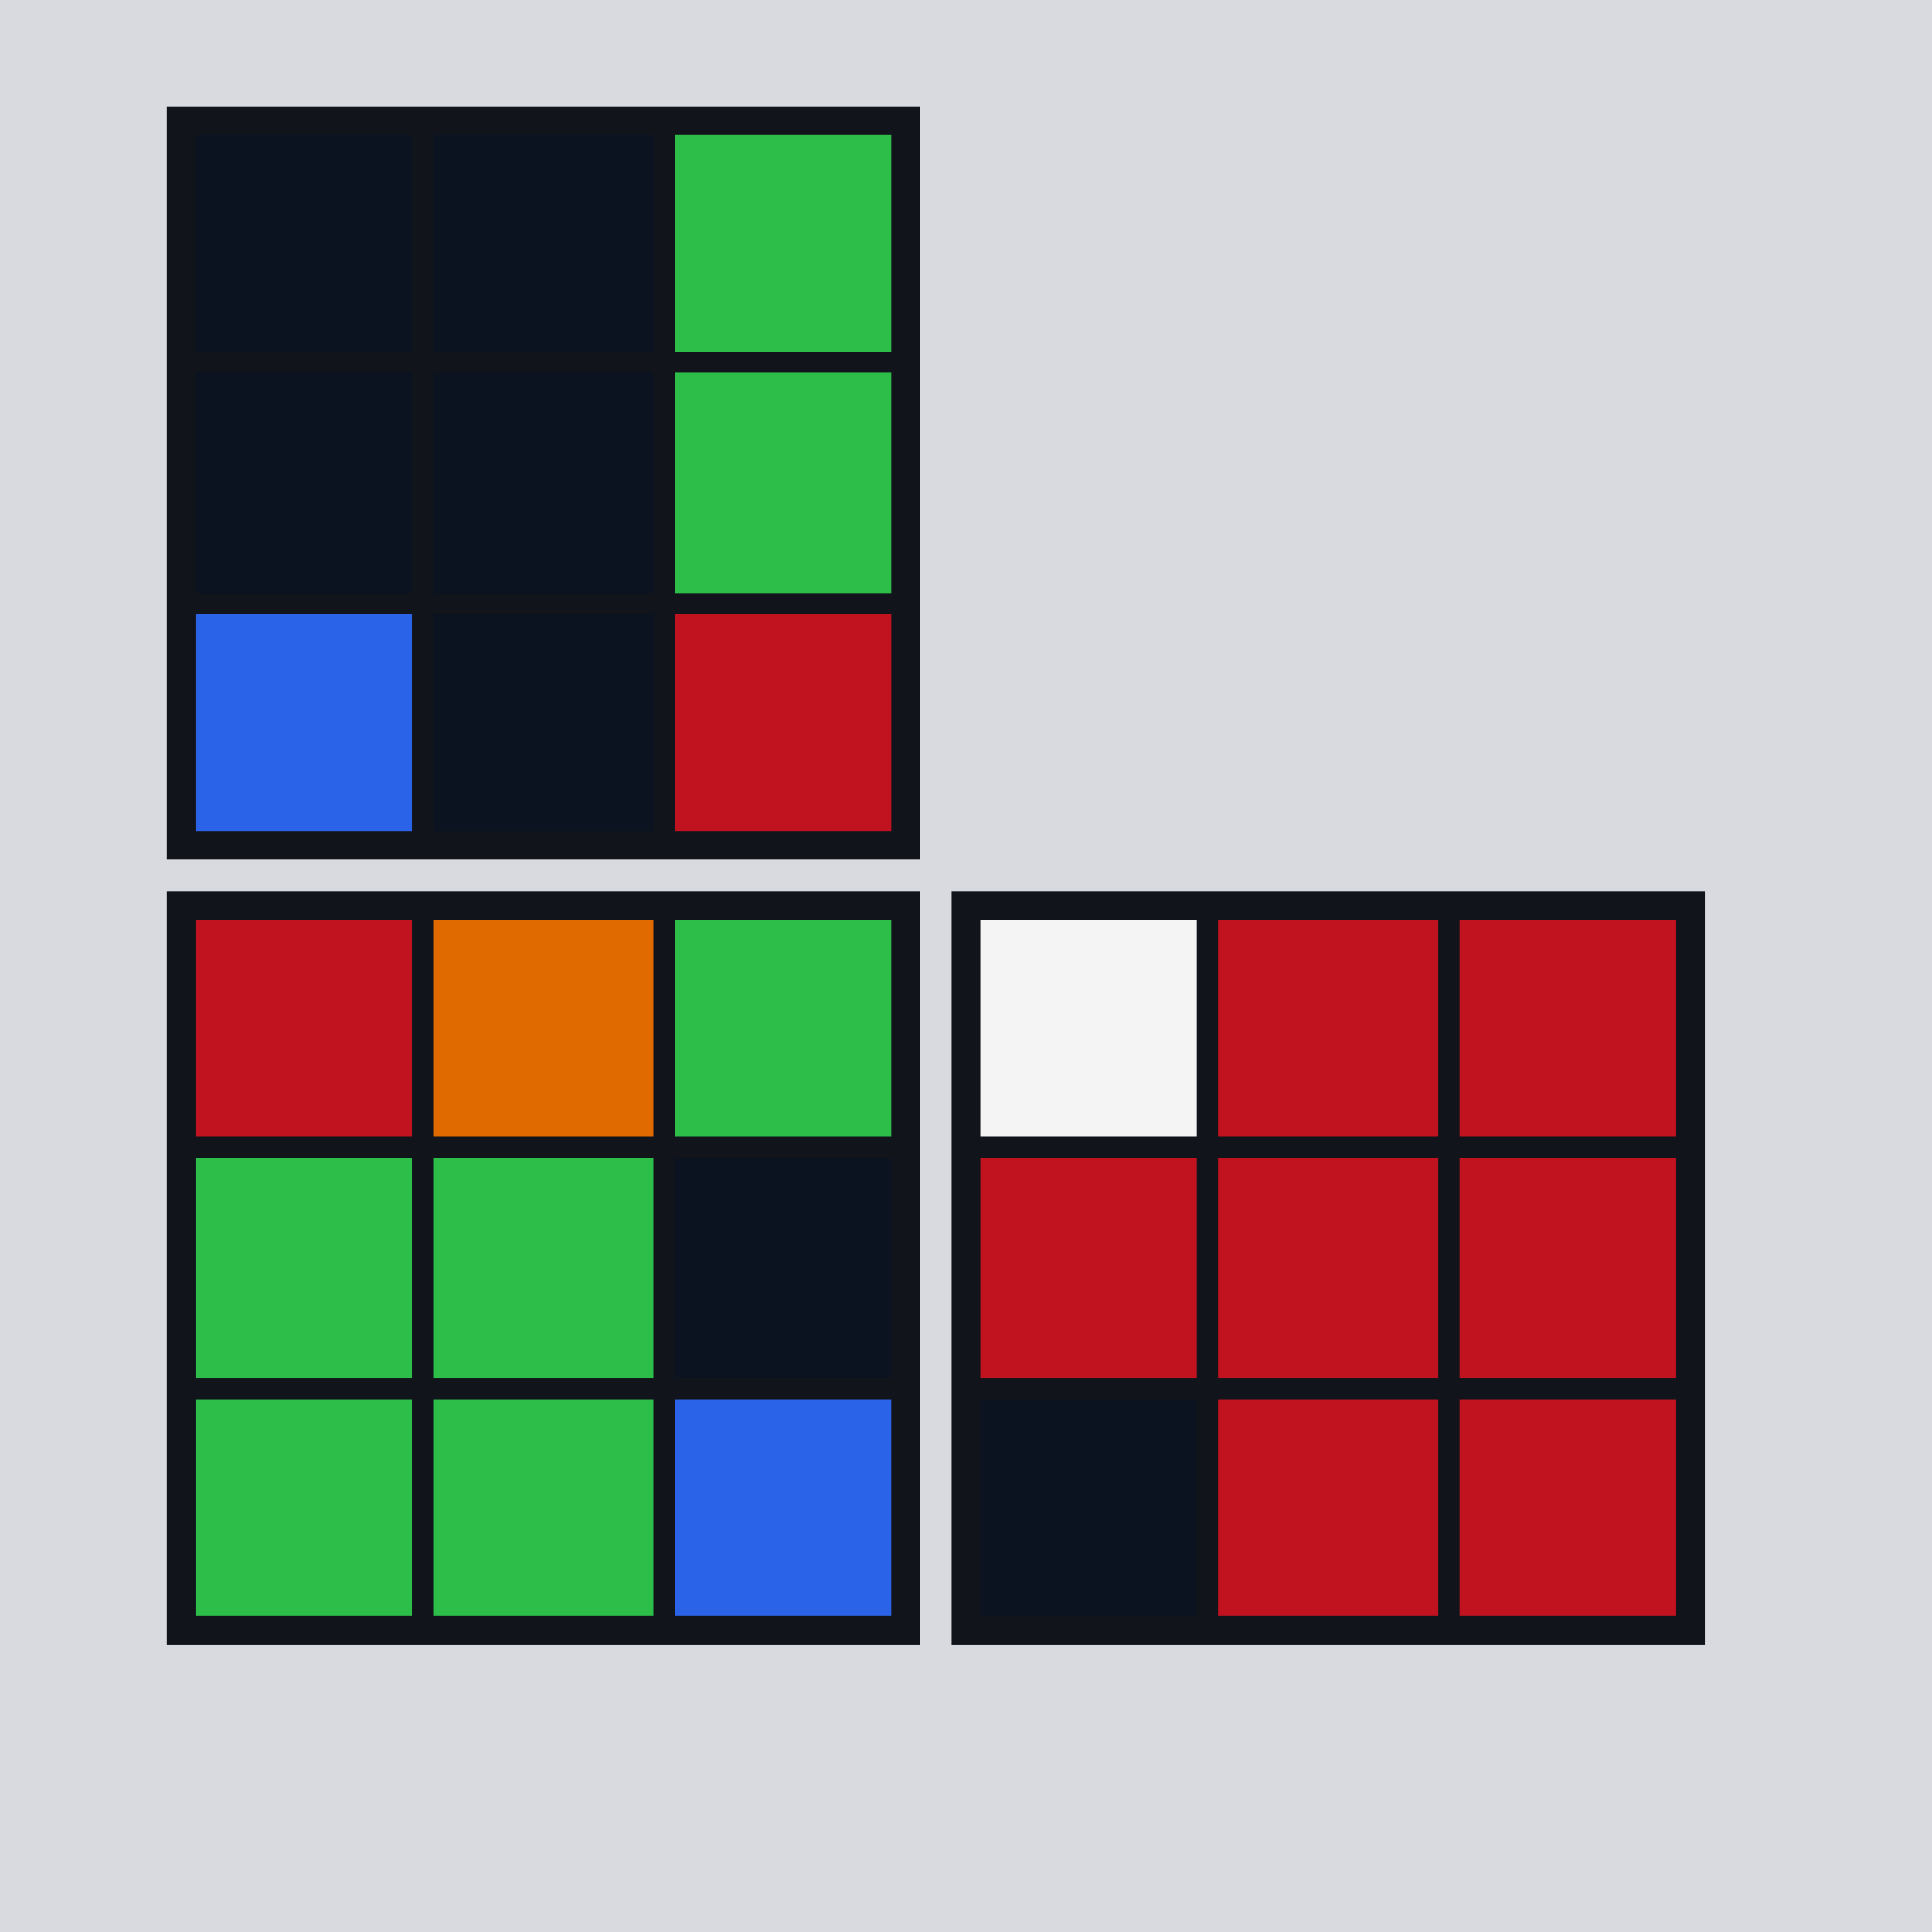
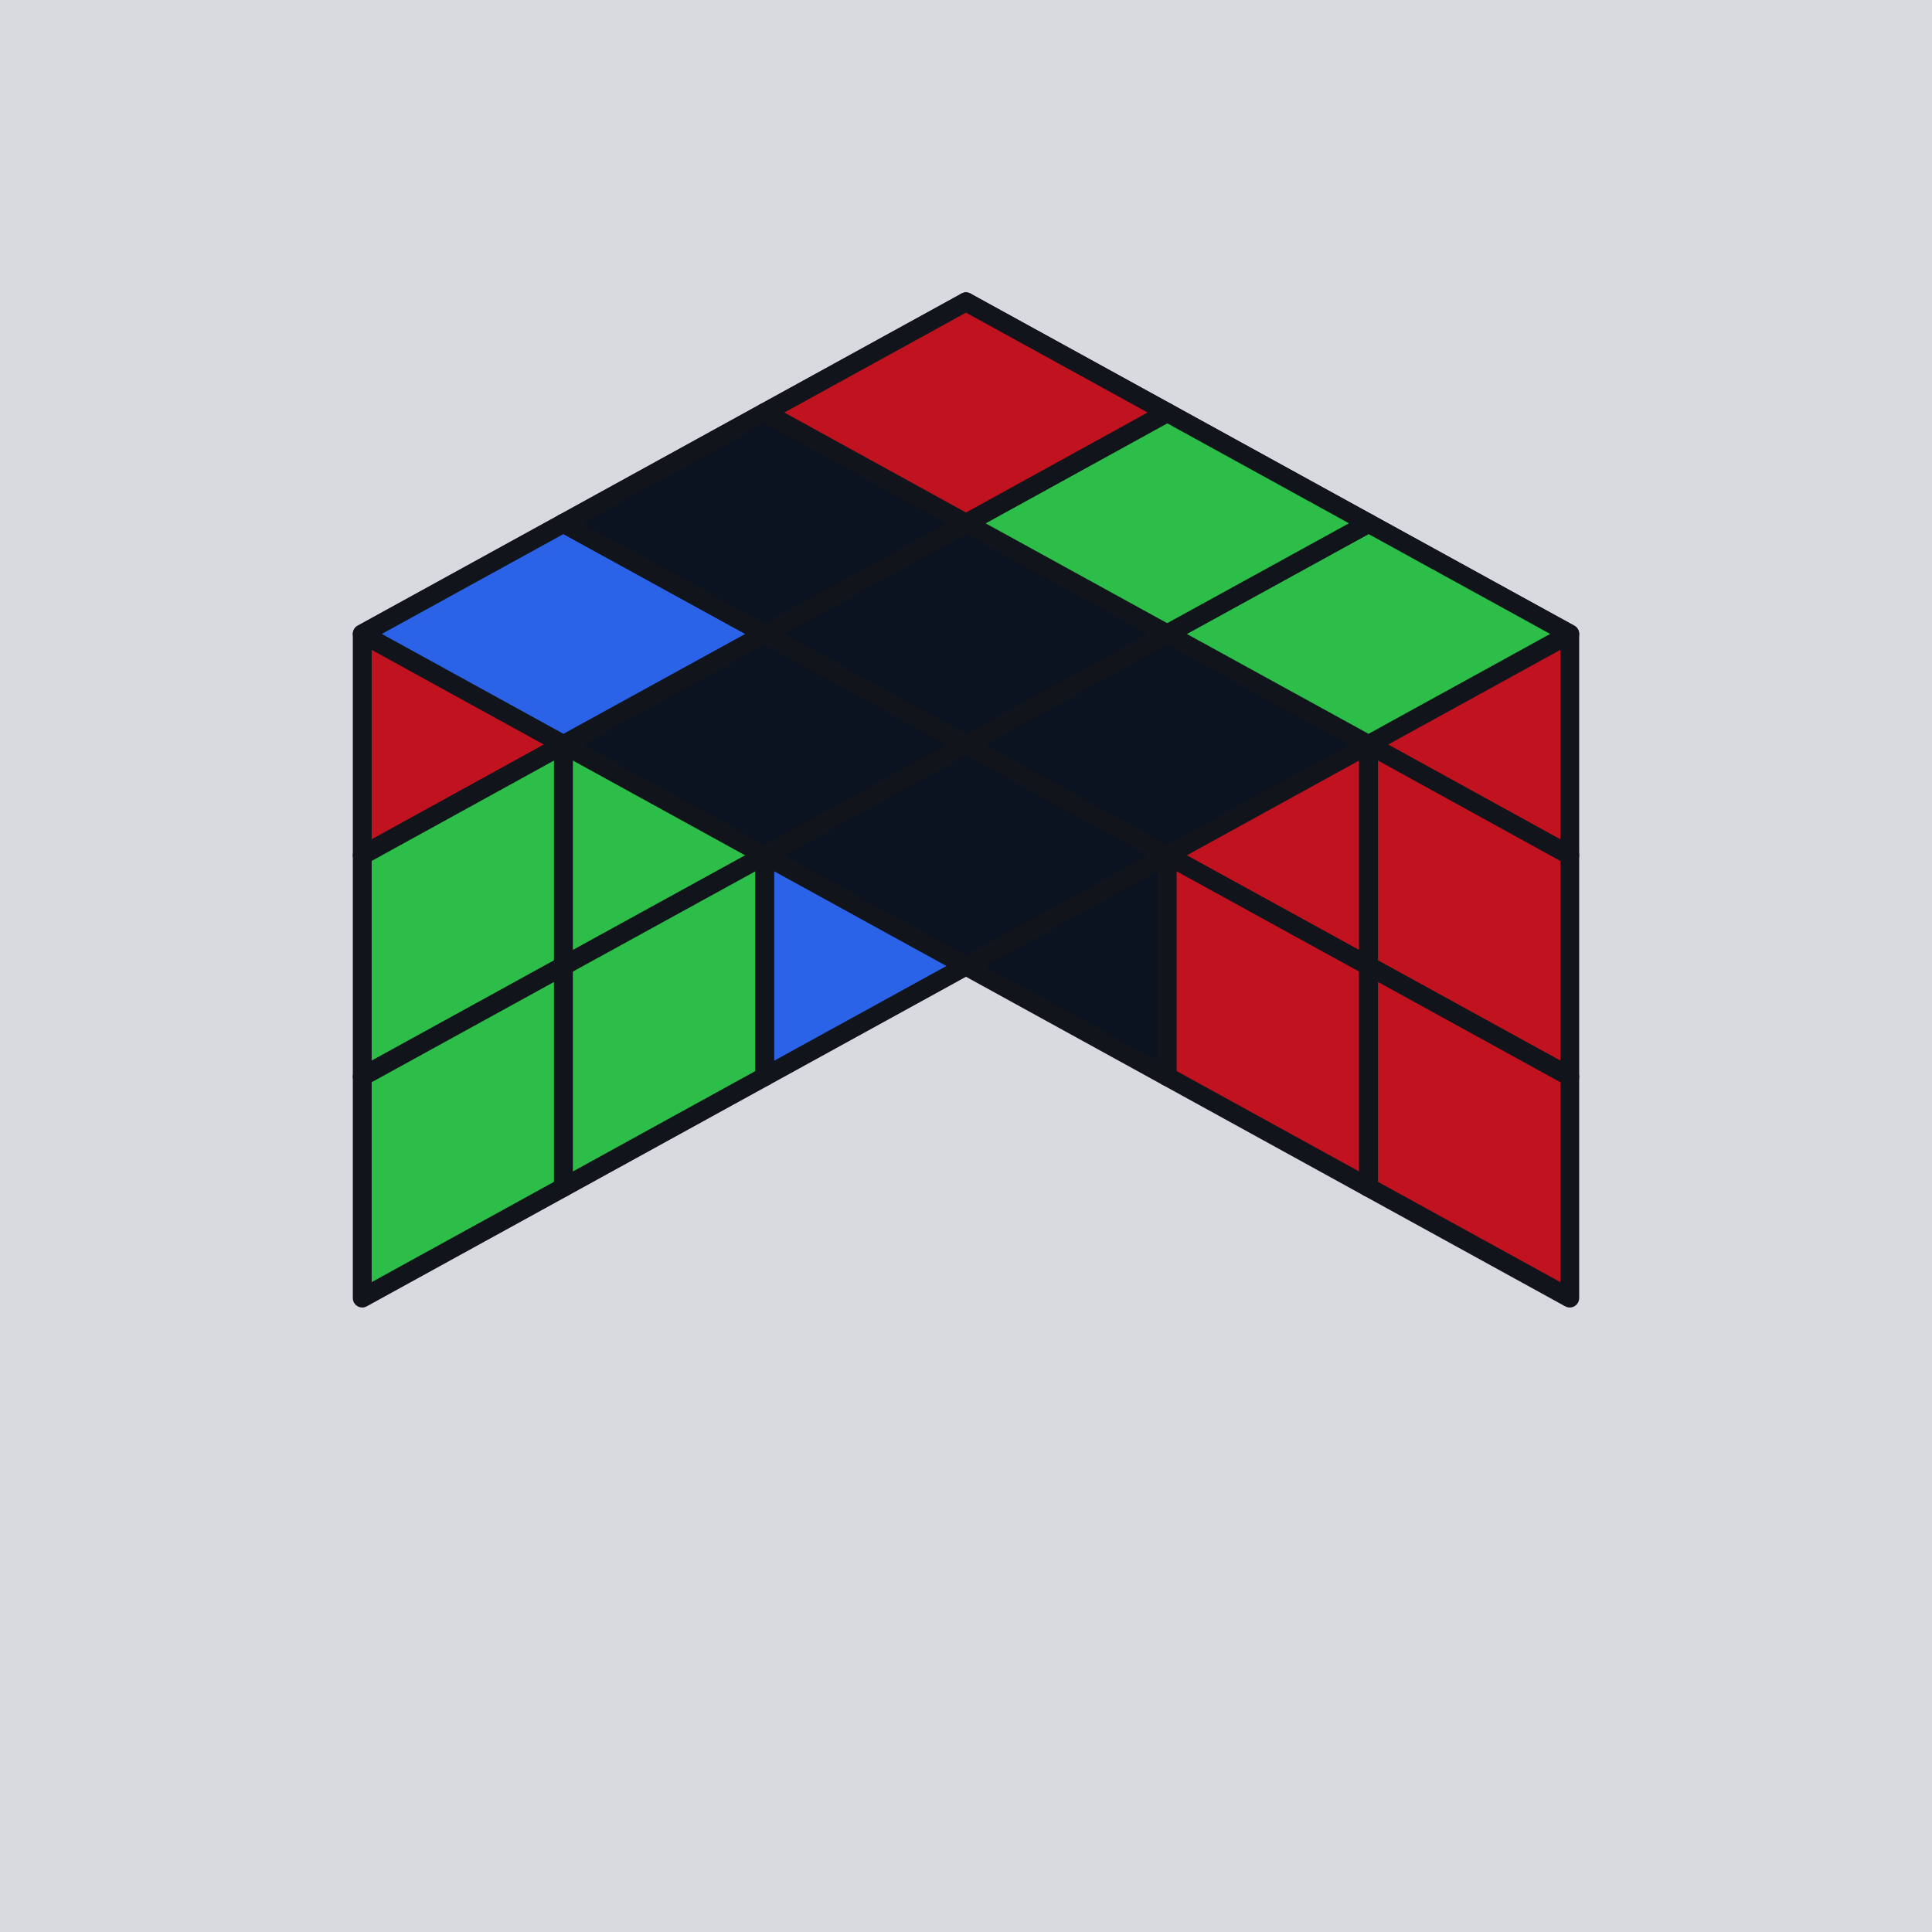
<svg xmlns="http://www.w3.org/2000/svg" viewBox="0 0 128 128">
  <rect x="0" y="0" width="128" height="128" fill="#D8DADF" />
-   <rect x="12" y="8" width="16" height="16" fill="#0B1220" stroke="#11151B" stroke-width="1.4" />
-   <rect x="28" y="8" width="16" height="16" fill="#0B1220" stroke="#11151B" stroke-width="1.4" />
-   <rect x="44" y="8" width="16" height="16" fill="#2DBE4A" stroke="#11151B" stroke-width="1.4" />
-   <rect x="12" y="24" width="16" height="16" fill="#0B1220" stroke="#11151B" stroke-width="1.4" />
-   <rect x="28" y="24" width="16" height="16" fill="#0B1220" stroke="#11151B" stroke-width="1.4" />
-   <rect x="44" y="24" width="16" height="16" fill="#2DBE4A" stroke="#11151B" stroke-width="1.4" />
-   <rect x="12" y="40" width="16" height="16" fill="#2B63E8" stroke="#11151B" stroke-width="1.4" />
-   <rect x="28" y="40" width="16" height="16" fill="#0B1220" stroke="#11151B" stroke-width="1.4" />
-   <rect x="44" y="40" width="16" height="16" fill="#C1121F" stroke="#11151B" stroke-width="1.4" />
-   <rect x="12" y="8" width="48" height="48" fill="none" stroke="#11151B" stroke-width="1.9" />
-   <rect x="12" y="60" width="16" height="16" fill="#C1121F" stroke="#11151B" stroke-width="1.4" />
-   <rect x="28" y="60" width="16" height="16" fill="#E06A00" stroke="#11151B" stroke-width="1.4" />
-   <rect x="44" y="60" width="16" height="16" fill="#2DBE4A" stroke="#11151B" stroke-width="1.4" />
-   <rect x="12" y="76" width="16" height="16" fill="#2DBE4A" stroke="#11151B" stroke-width="1.4" />
-   <rect x="28" y="76" width="16" height="16" fill="#2DBE4A" stroke="#11151B" stroke-width="1.4" />
-   <rect x="44" y="76" width="16" height="16" fill="#0B1220" stroke="#11151B" stroke-width="1.4" />
-   <rect x="12" y="92" width="16" height="16" fill="#2DBE4A" stroke="#11151B" stroke-width="1.4" />
-   <rect x="28" y="92" width="16" height="16" fill="#2DBE4A" stroke="#11151B" stroke-width="1.4" />
-   <rect x="44" y="92" width="16" height="16" fill="#2B63E8" stroke="#11151B" stroke-width="1.4" />
-   <rect x="12" y="60" width="48" height="48" fill="none" stroke="#11151B" stroke-width="1.9" />
-   <rect x="64" y="60" width="16" height="16" fill="#F4F4F4" stroke="#11151B" stroke-width="1.4" />
-   <rect x="80" y="60" width="16" height="16" fill="#C1121F" stroke="#11151B" stroke-width="1.4" />
-   <rect x="96" y="60" width="16" height="16" fill="#C1121F" stroke="#11151B" stroke-width="1.4" />
-   <rect x="64" y="76" width="16" height="16" fill="#C1121F" stroke="#11151B" stroke-width="1.4" />
-   <rect x="80" y="76" width="16" height="16" fill="#C1121F" stroke="#11151B" stroke-width="1.4" />
-   <rect x="96" y="76" width="16" height="16" fill="#C1121F" stroke="#11151B" stroke-width="1.4" />
-   <rect x="64" y="92" width="16" height="16" fill="#0B1220" stroke="#11151B" stroke-width="1.4" />
-   <rect x="80" y="92" width="16" height="16" fill="#C1121F" stroke="#11151B" stroke-width="1.4" />
-   <rect x="96" y="92" width="16" height="16" fill="#C1121F" stroke="#11151B" stroke-width="1.4" />
-   <rect x="64" y="60" width="48" height="48" fill="none" stroke="#11151B" stroke-width="1.9" />
+   <polygon points="24.00,42.00 37.33,34.67 37.33,49.33 24.00,56.67" fill="#C1121F" stroke="#11151B" stroke-width="1.25" stroke-linejoin="round" />
+   <polygon points="37.33,34.67 50.67,27.33 50.67,42.00 37.33,49.33" fill="#E06A00" stroke="#11151B" stroke-width="1.25" stroke-linejoin="round" />
+   <polygon points="50.67,27.33 64.00,20.00 64.00,34.67 50.67,42.00" fill="#2DBE4A" stroke="#11151B" stroke-width="1.25" stroke-linejoin="round" />
+   <polygon points="24.00,56.67 37.33,49.33 37.33,64.00 24.00,71.33" fill="#2DBE4A" stroke="#11151B" stroke-width="1.25" stroke-linejoin="round" />
+   <polygon points="37.33,49.33 50.67,42.00 50.67,56.67 37.33,64.00" fill="#2DBE4A" stroke="#11151B" stroke-width="1.25" stroke-linejoin="round" />
+   <polygon points="50.67,42.00 64.00,34.67 64.00,49.33 50.67,56.67" fill="#0B1220" stroke="#11151B" stroke-width="1.25" stroke-linejoin="round" />
+   <polygon points="24.00,71.33 37.33,64.00 37.33,78.67 24.00,86.00" fill="#2DBE4A" stroke="#11151B" stroke-width="1.25" stroke-linejoin="round" />
+   <polygon points="37.33,64.00 50.67,56.67 50.67,71.33 37.33,78.67" fill="#2DBE4A" stroke="#11151B" stroke-width="1.25" stroke-linejoin="round" />
+   <polygon points="50.67,56.67 64.00,49.33 64.00,64.00 50.67,71.33" fill="#2B63E8" stroke="#11151B" stroke-width="1.25" stroke-linejoin="round" />
+   <polygon points="64.00,20.00 77.33,27.33 77.33,42.00 64.00,34.67" fill="#F4F4F4" stroke="#11151B" stroke-width="1.25" stroke-linejoin="round" />
+   <polygon points="77.33,27.33 90.67,34.67 90.67,49.33 77.33,42.00" fill="#C1121F" stroke="#11151B" stroke-width="1.25" stroke-linejoin="round" />
+   <polygon points="90.67,34.67 104.00,42.00 104.00,56.67 90.67,49.33" fill="#C1121F" stroke="#11151B" stroke-width="1.25" stroke-linejoin="round" />
+   <polygon points="64.00,34.67 77.33,42.00 77.33,56.67 64.00,49.33" fill="#C1121F" stroke="#11151B" stroke-width="1.25" stroke-linejoin="round" />
+   <polygon points="77.33,42.00 90.67,49.33 90.67,64.00 77.33,56.67" fill="#C1121F" stroke="#11151B" stroke-width="1.25" stroke-linejoin="round" />
+   <polygon points="90.67,49.33 104.00,56.67 104.00,71.33 90.67,64.00" fill="#C1121F" stroke="#11151B" stroke-width="1.25" stroke-linejoin="round" />
+   <polygon points="64.00,49.33 77.33,56.67 77.33,71.33 64.00,64.00" fill="#0B1220" stroke="#11151B" stroke-width="1.25" stroke-linejoin="round" />
+   <polygon points="77.33,56.67 90.67,64.00 90.67,78.67 77.33,71.33" fill="#C1121F" stroke="#11151B" stroke-width="1.25" stroke-linejoin="round" />
+   <polygon points="90.67,64.00 104.00,71.33 104.00,86.00 90.67,78.67" fill="#C1121F" stroke="#11151B" stroke-width="1.25" stroke-linejoin="round" />
+   <polygon points="64.00,64.00 77.33,56.67 64.00,49.33 50.67,56.67" fill="#0B1220" stroke="#11151B" stroke-width="1.25" stroke-linejoin="round" />
+   <polygon points="77.33,56.67 90.67,49.33 77.33,42.00 64.00,49.33" fill="#0B1220" stroke="#11151B" stroke-width="1.25" stroke-linejoin="round" />
+   <polygon points="90.67,49.33 104.00,42.00 90.67,34.67 77.33,42.00" fill="#2DBE4A" stroke="#11151B" stroke-width="1.25" stroke-linejoin="round" />
+   <polygon points="50.67,56.67 64.00,49.33 50.67,42.00 37.33,49.33" fill="#0B1220" stroke="#11151B" stroke-width="1.25" stroke-linejoin="round" />
+   <polygon points="64.00,49.33 77.33,42.00 64.00,34.67 50.67,42.00" fill="#0B1220" stroke="#11151B" stroke-width="1.25" stroke-linejoin="round" />
+   <polygon points="77.33,42.00 90.67,34.67 77.33,27.33 64.00,34.67" fill="#2DBE4A" stroke="#11151B" stroke-width="1.25" stroke-linejoin="round" />
+   <polygon points="37.33,49.33 50.67,42.00 37.33,34.67 24.00,42.00" fill="#2B63E8" stroke="#11151B" stroke-width="1.25" stroke-linejoin="round" />
+   <polygon points="50.67,42.00 64.00,34.67 50.67,27.33 37.33,34.67" fill="#0B1220" stroke="#11151B" stroke-width="1.25" stroke-linejoin="round" />
+   <polygon points="64.00,34.67 77.33,27.33 64.00,20.00 50.67,27.33" fill="#C1121F" stroke="#11151B" stroke-width="1.25" stroke-linejoin="round" />
</svg>
